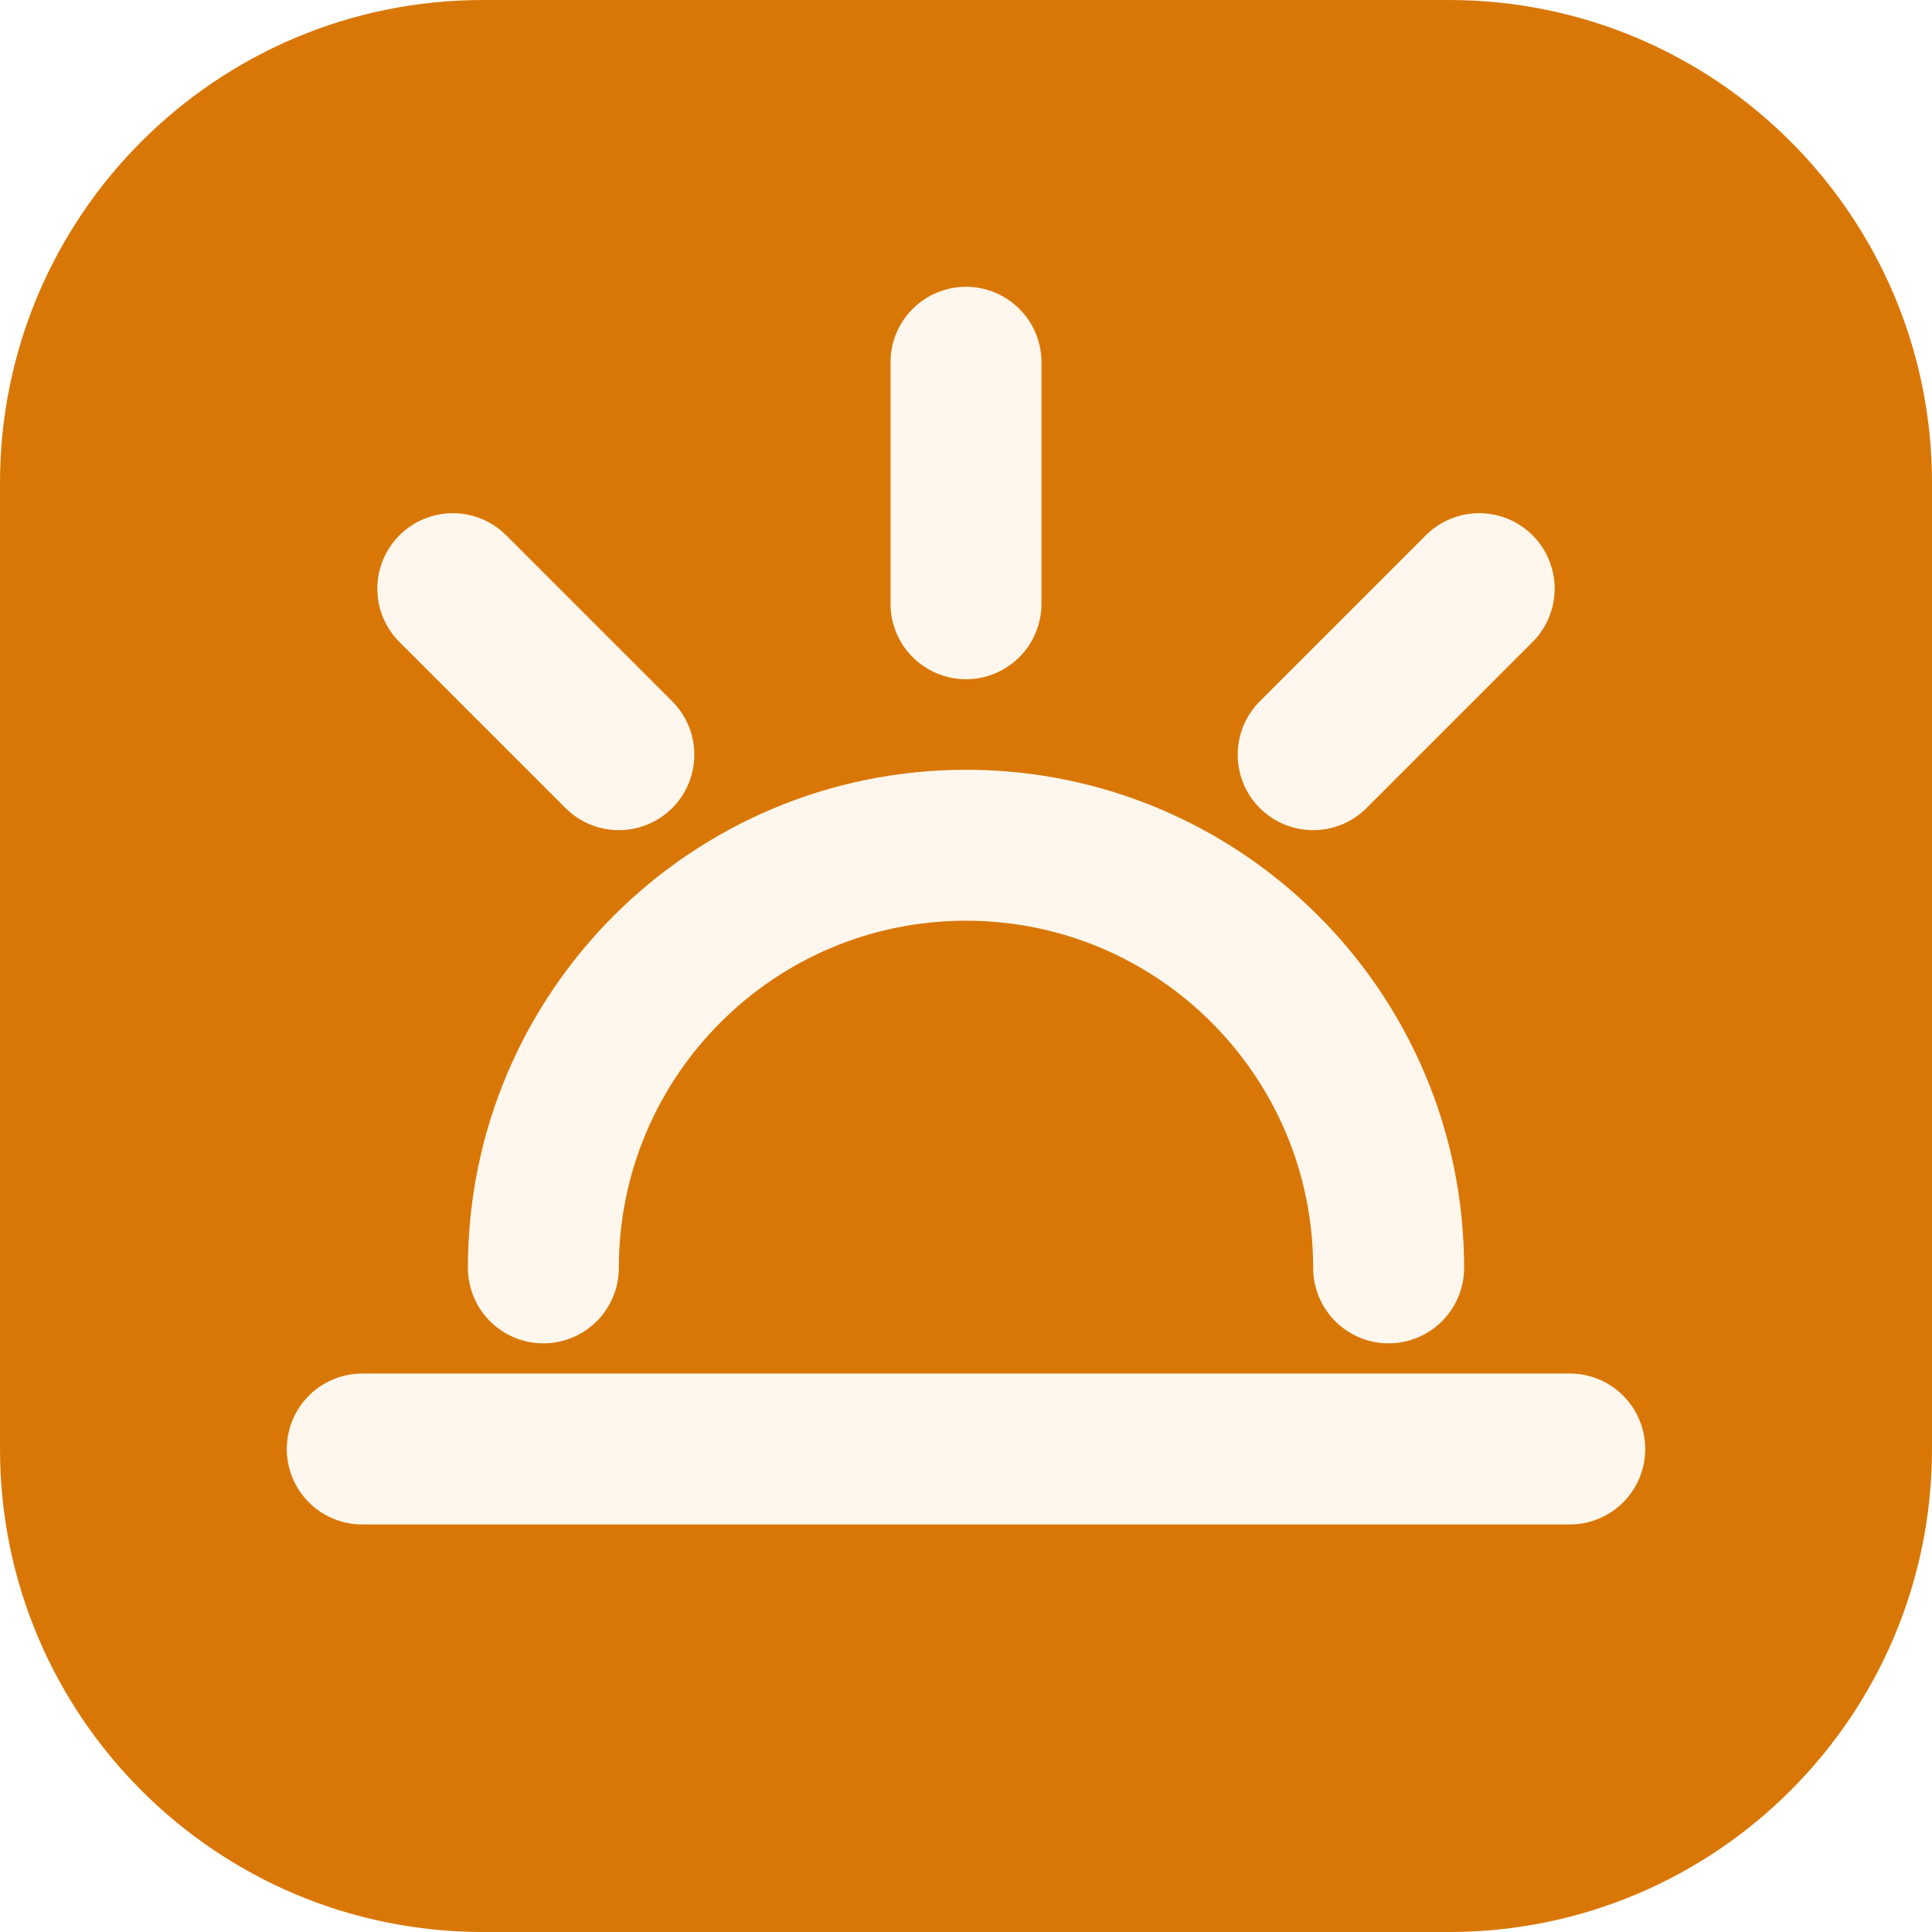
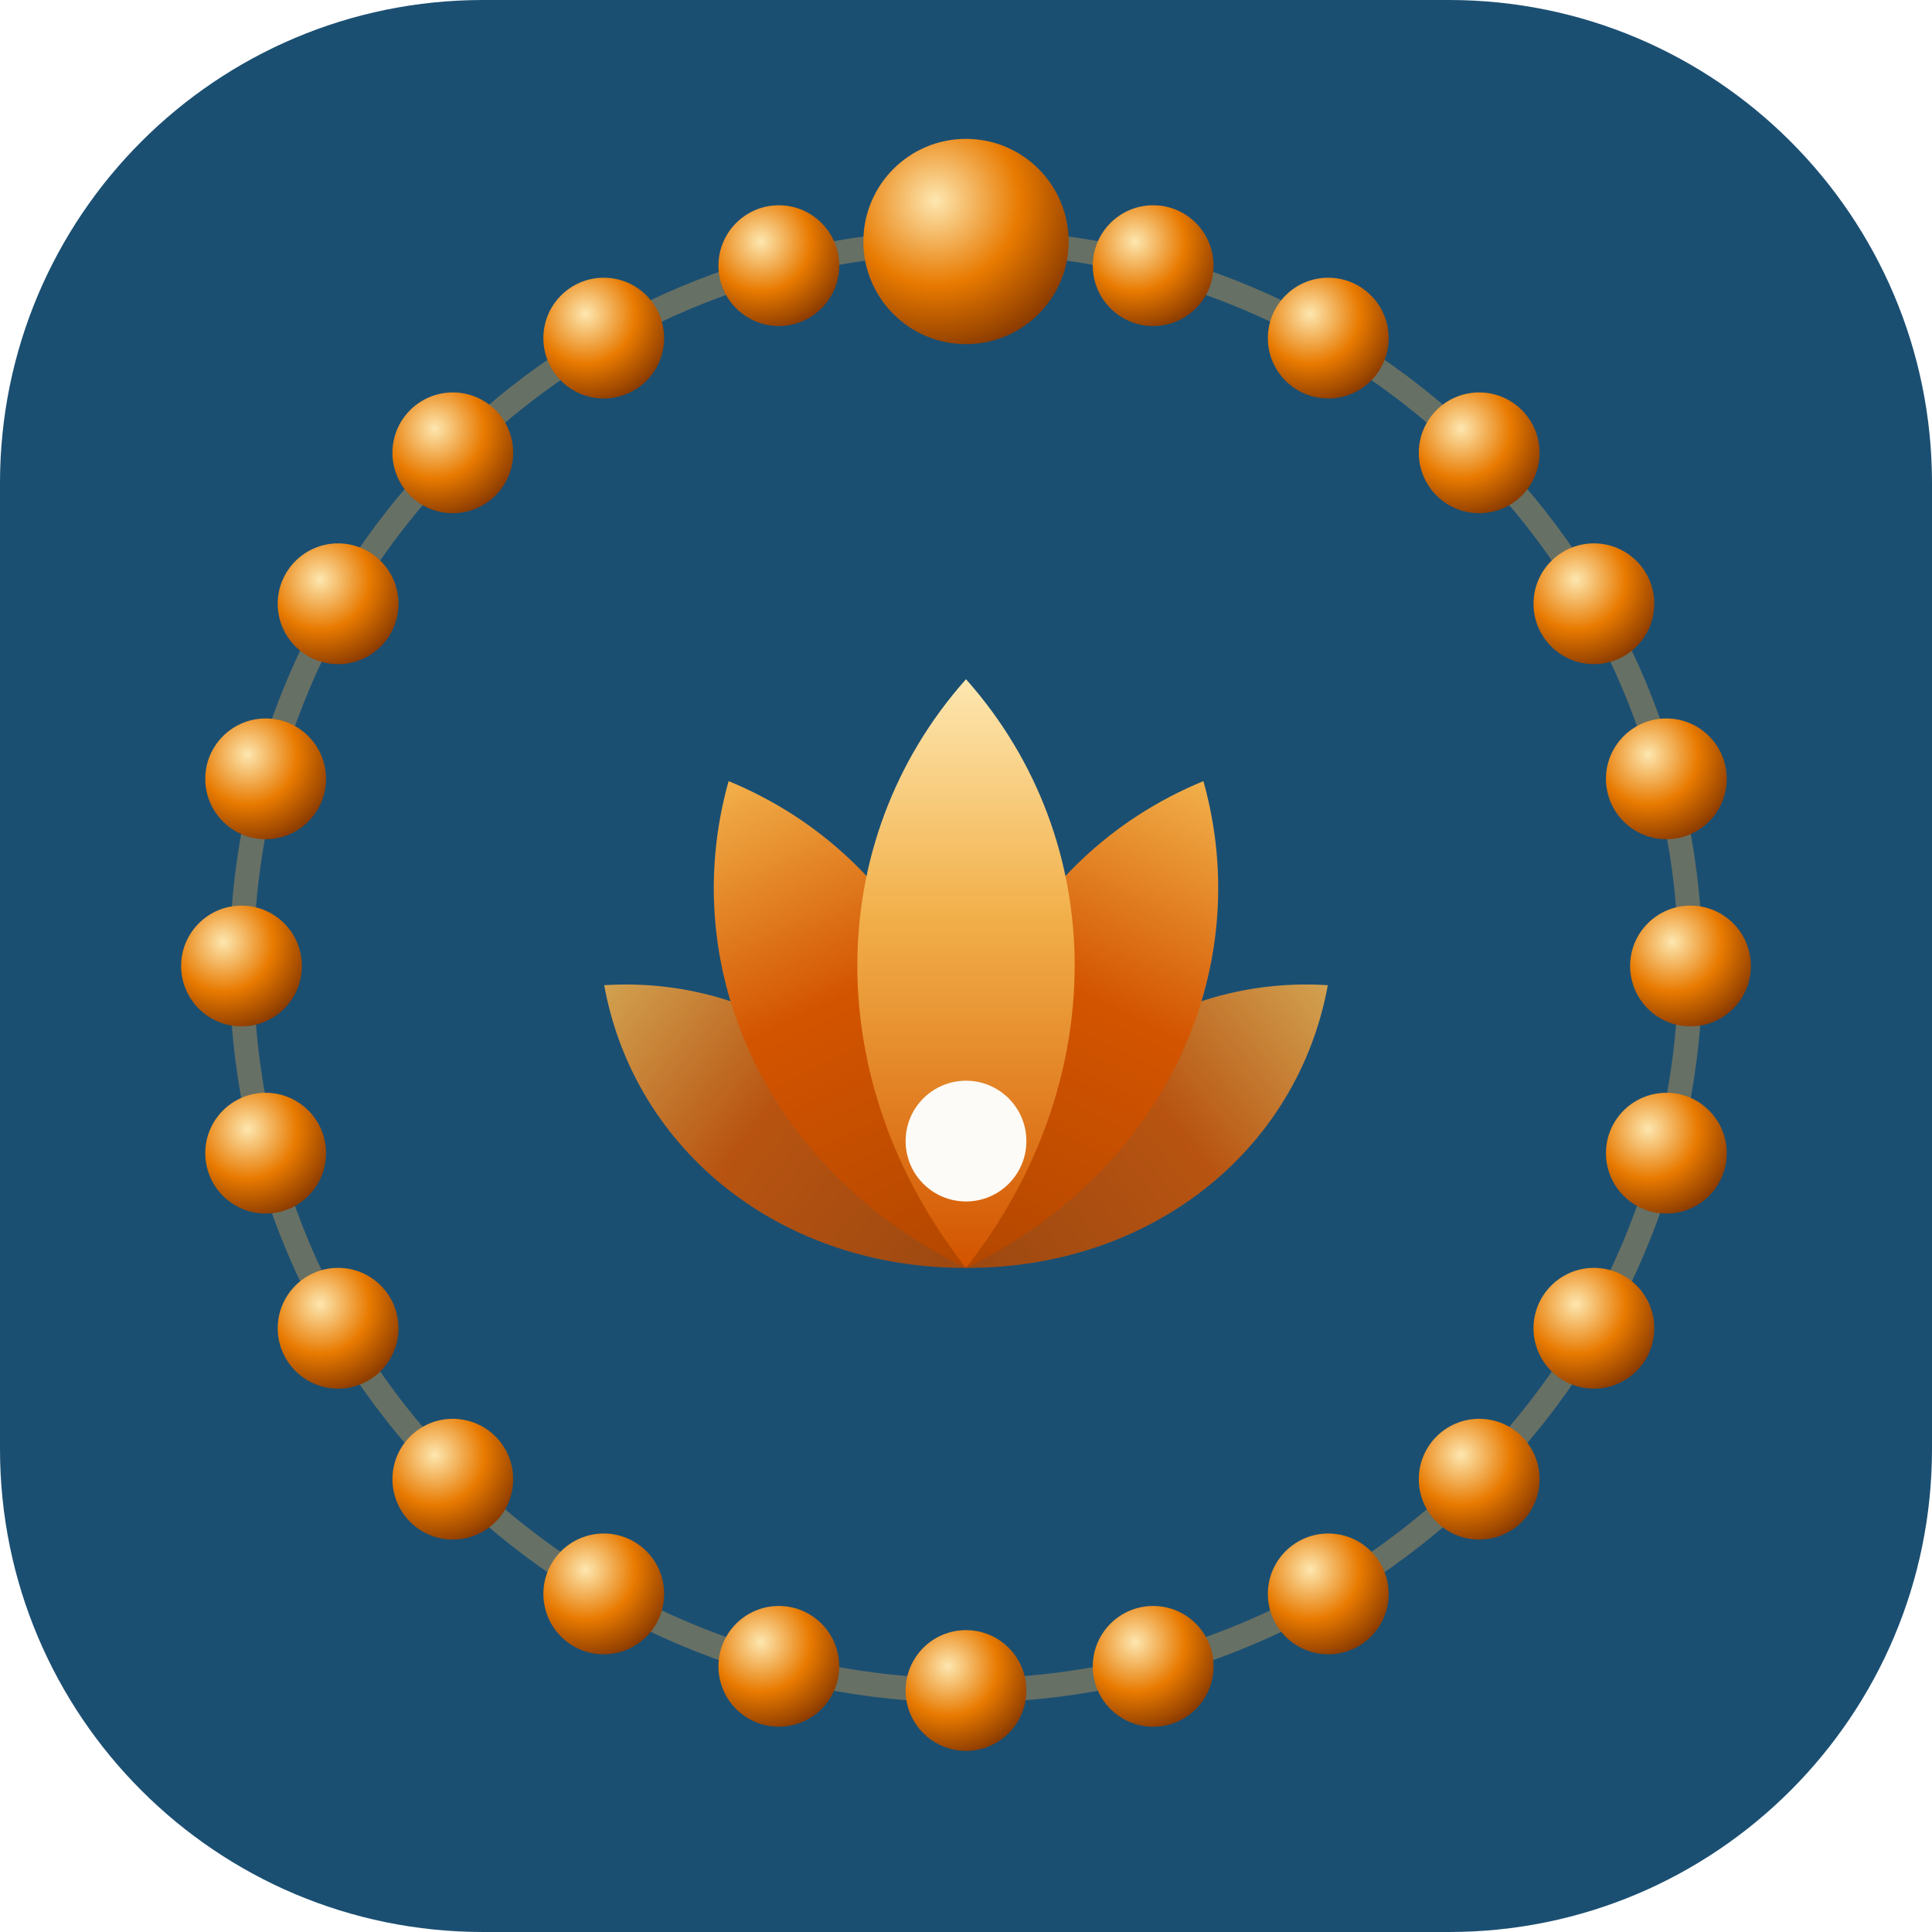
<svg xmlns="http://www.w3.org/2000/svg" viewBox="0 0 64 64">
-   <rect width="64" height="64" rx="16" fill="#D97706" />
-   <g fill="none" stroke="#FFF7ED" stroke-width="5" stroke-linecap="round">
-     <path d="M18 42a14 14 0 0 1 28 0" />
-     <path d="M12 48h40" />
-     <path d="M32 12v8M15 19.5l5.5 5.5M49 19.5 43.5 25" />
+   <defs>
+     <radialGradient id="bead" cx="35%" cy="30%" r="75%">
+       <stop offset="0%" stop-color="#fde7b0" />
+       <stop offset="55%" stop-color="#e87a00" />
+       <stop offset="100%" stop-color="#8a3a00" />
+     </radialGradient>
+     <linearGradient id="petal" x1="0" y1="1" x2="0" y2="0">
+       <stop offset="0%" stop-color="#b34700" />
+       <stop offset="55%" stop-color="#d35400" />
+       <stop offset="100%" stop-color="#f2b04a" />
+     </linearGradient>
+     <linearGradient id="front" x1="0" y1="1" x2="0" y2="0">
+       <stop offset="0%" stop-color="#d35400" />
+       <stop offset="60%" stop-color="#f2b04a" />
+       <stop offset="100%" stop-color="#fde7b0" />
+     </linearGradient>
+   </defs>
+   <rect width="64" height="64" rx="16" fill="#1b4f72" />
+   <circle cx="32" cy="32" r="24" fill="none" stroke="#f2b04a" stroke-opacity="0.35" stroke-width="0.8" />
+   <g fill="url(#bead)">
+     <circle cx="32" cy="8" r="3.4" />
+     <circle cx="38.2" cy="8.8" r="2" />
+     <circle cx="44" cy="11.2" r="2" />
+     <circle cx="49" cy="15" r="2" />
+     <circle cx="52.8" cy="20" r="2" />
+     <circle cx="55.2" cy="25.8" r="2" />
+     <circle cx="56" cy="32" r="2" />
+     <circle cx="55.2" cy="38.2" r="2" />
+     <circle cx="52.8" cy="44" r="2" />
+     <circle cx="49" cy="49" r="2" />
+     <circle cx="44" cy="52.8" r="2" />
+     <circle cx="38.2" cy="55.2" r="2" />
+     <circle cx="32" cy="56" r="2" />
+     <circle cx="25.8" cy="55.2" r="2" />
+     <circle cx="20" cy="52.8" r="2" />
+     <circle cx="15" cy="49" r="2" />
+     <circle cx="11.2" cy="44" r="2" />
+     <circle cx="8.8" cy="38.2" r="2" />
+     <circle cx="8" cy="32" r="2" />
+     <circle cx="8.8" cy="25.8" r="2" />
+     <circle cx="11.2" cy="20" r="2" />
+     <circle cx="15" cy="15" r="2" />
+     <circle cx="20" cy="11.2" r="2" />
+     <circle cx="25.8" cy="8.8" r="2" />
+   </g>
+   <g transform="translate(32 42)">
+     <path d="M0 0C4.8-6.1 4.8-14.1 0-19.5-4.8-14.1-4.8-6.1 0 0Z" fill="url(#petal)" opacity="0.85" transform="rotate(-52) scale(0.78)" />
+     <path d="M0 0C4.8-6.1 4.8-14.1 0-19.5-4.8-14.1-4.8-6.1 0 0Z" fill="url(#petal)" opacity="0.85" transform="rotate(52) scale(0.78)" />
+     <path d="M0 0C4.8-6.1 4.8-14.1 0-19.5-4.8-14.1-4.8-6.1 0 0Z" fill="url(#petal)" transform="rotate(-26) scale(0.92)" />
+     <path d="M0 0C4.8-6.1 4.8-14.1 0-19.5-4.8-14.1-4.8-6.1 0 0Z" fill="url(#petal)" transform="rotate(26) scale(0.92)" />
+     <path d="M0 0C4.8-6.1 4.8-14.1 0-19.5-4.8-14.1-4.8-6.1 0 0Z" fill="url(#front)" />
+     <circle cx="0" cy="-4.2" r="2" fill="#fdfbf7" />
  </g>
</svg>
